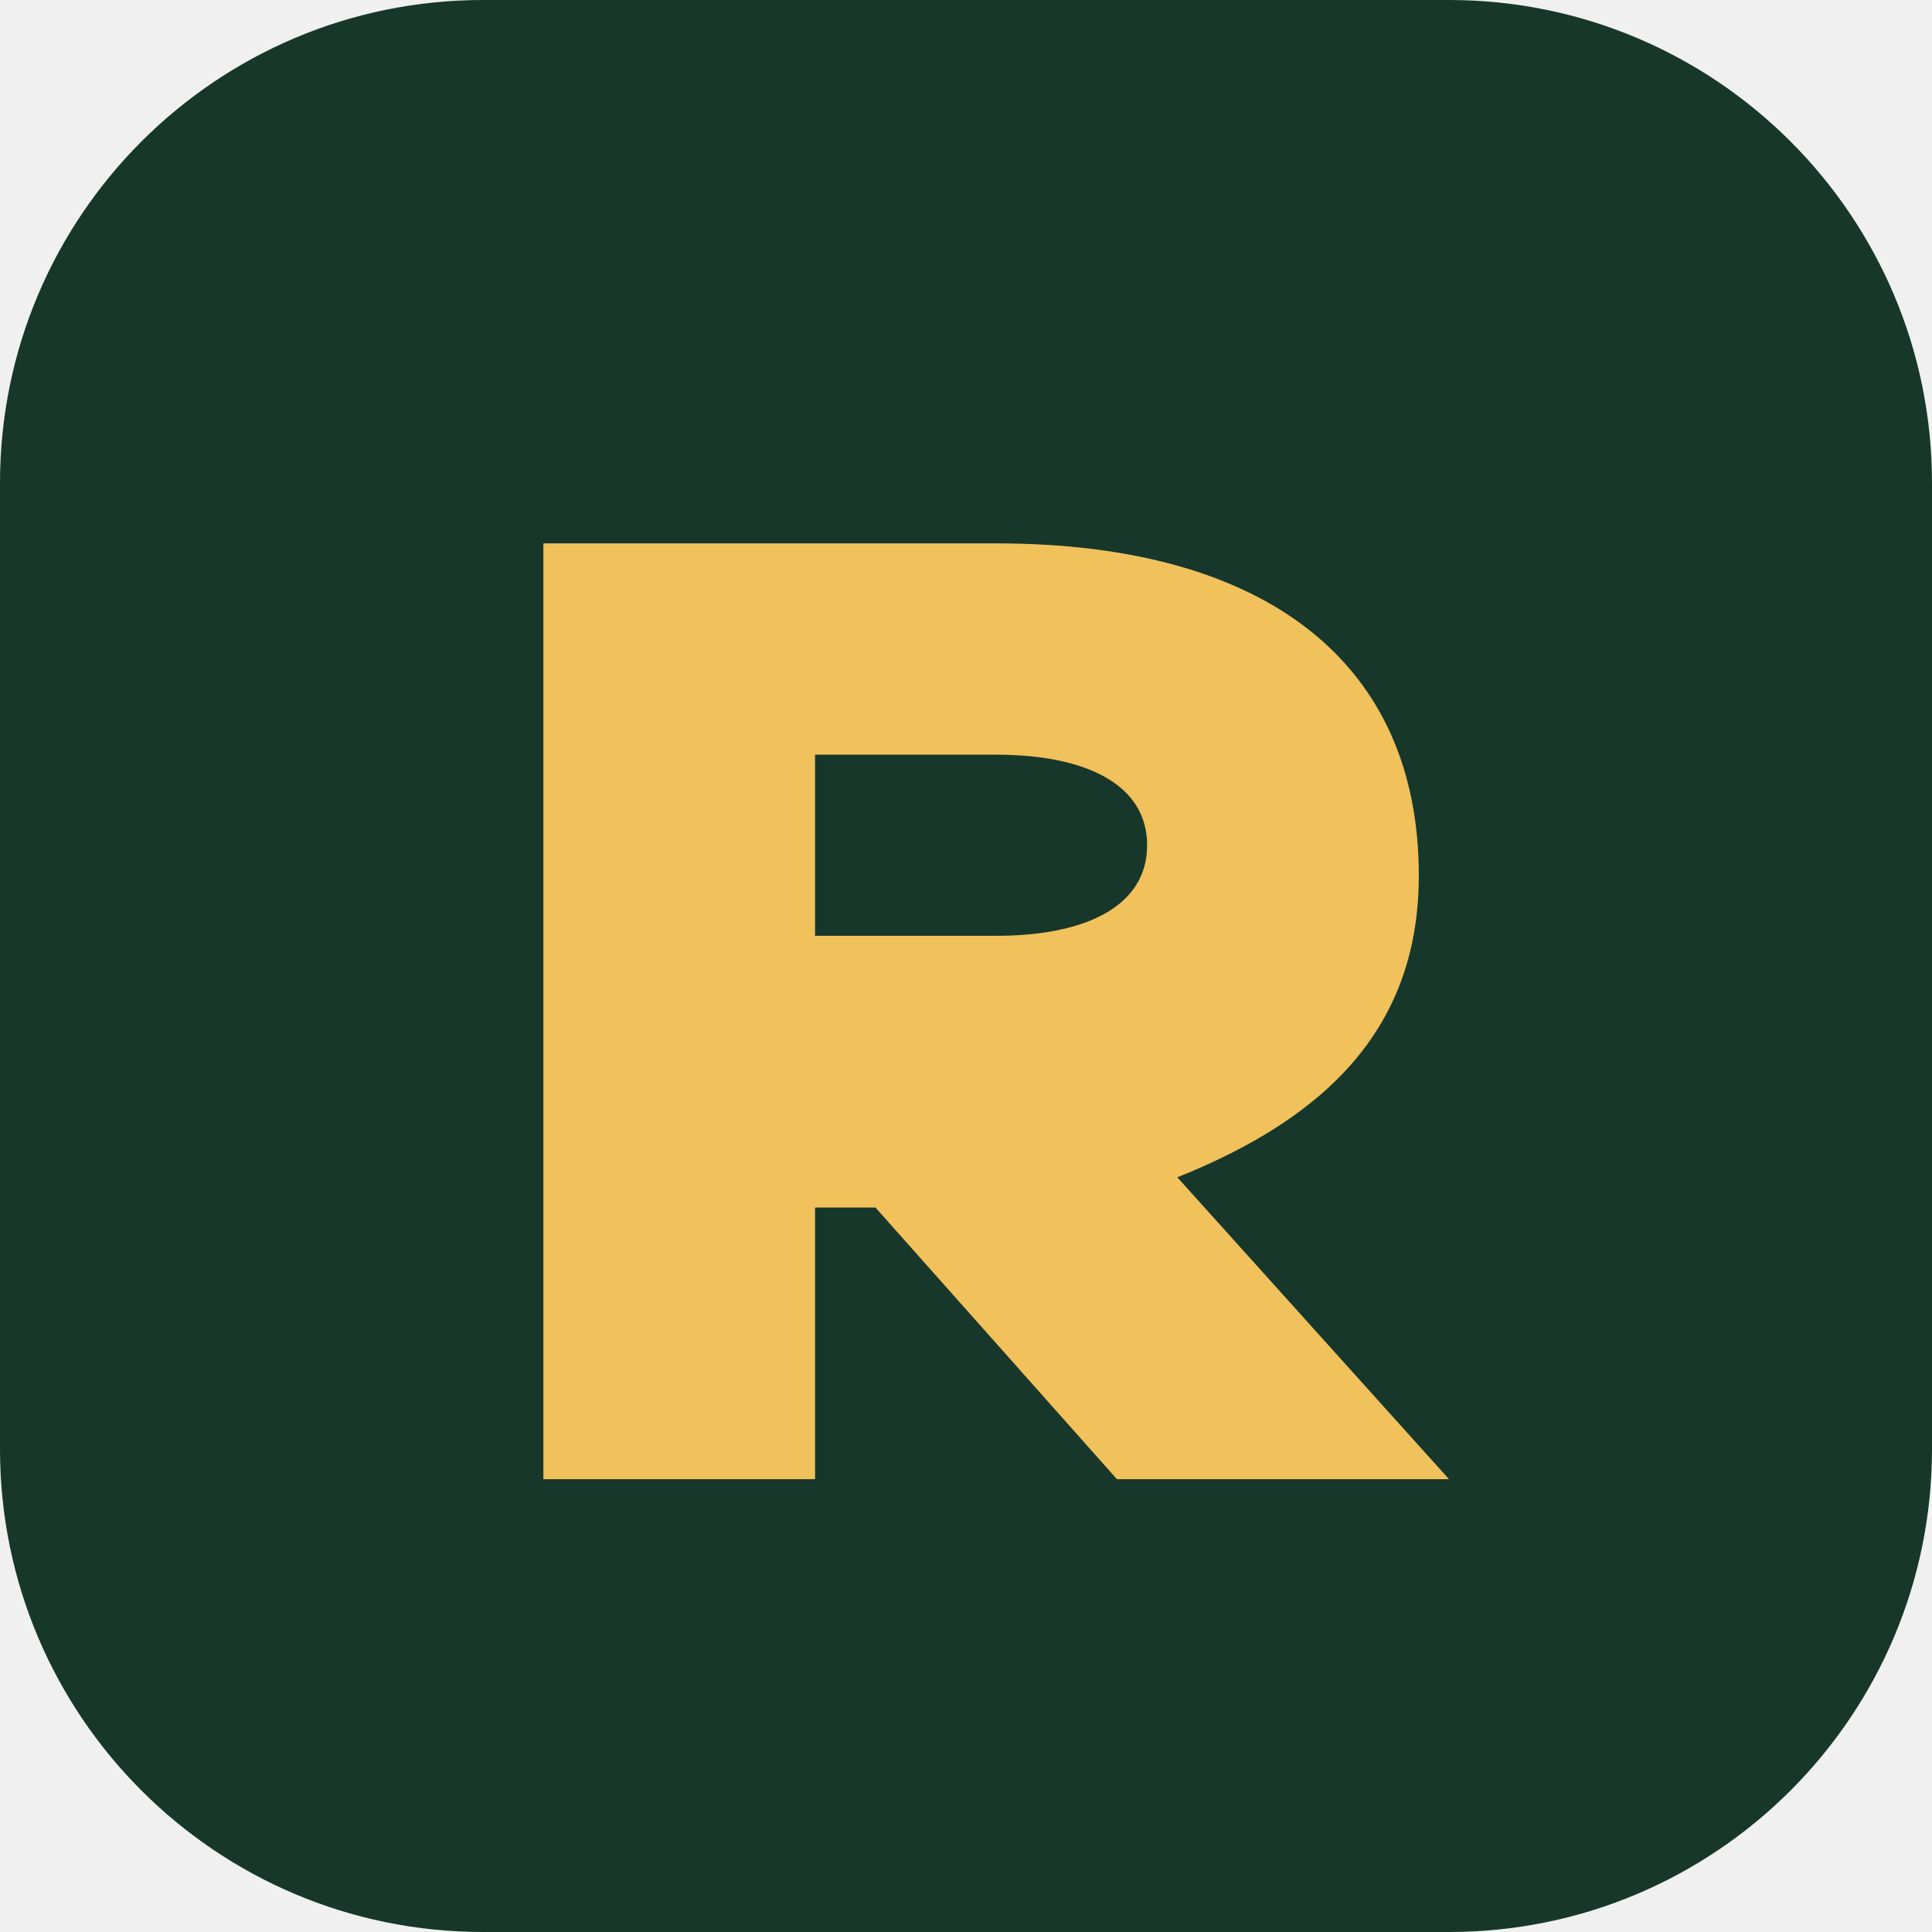
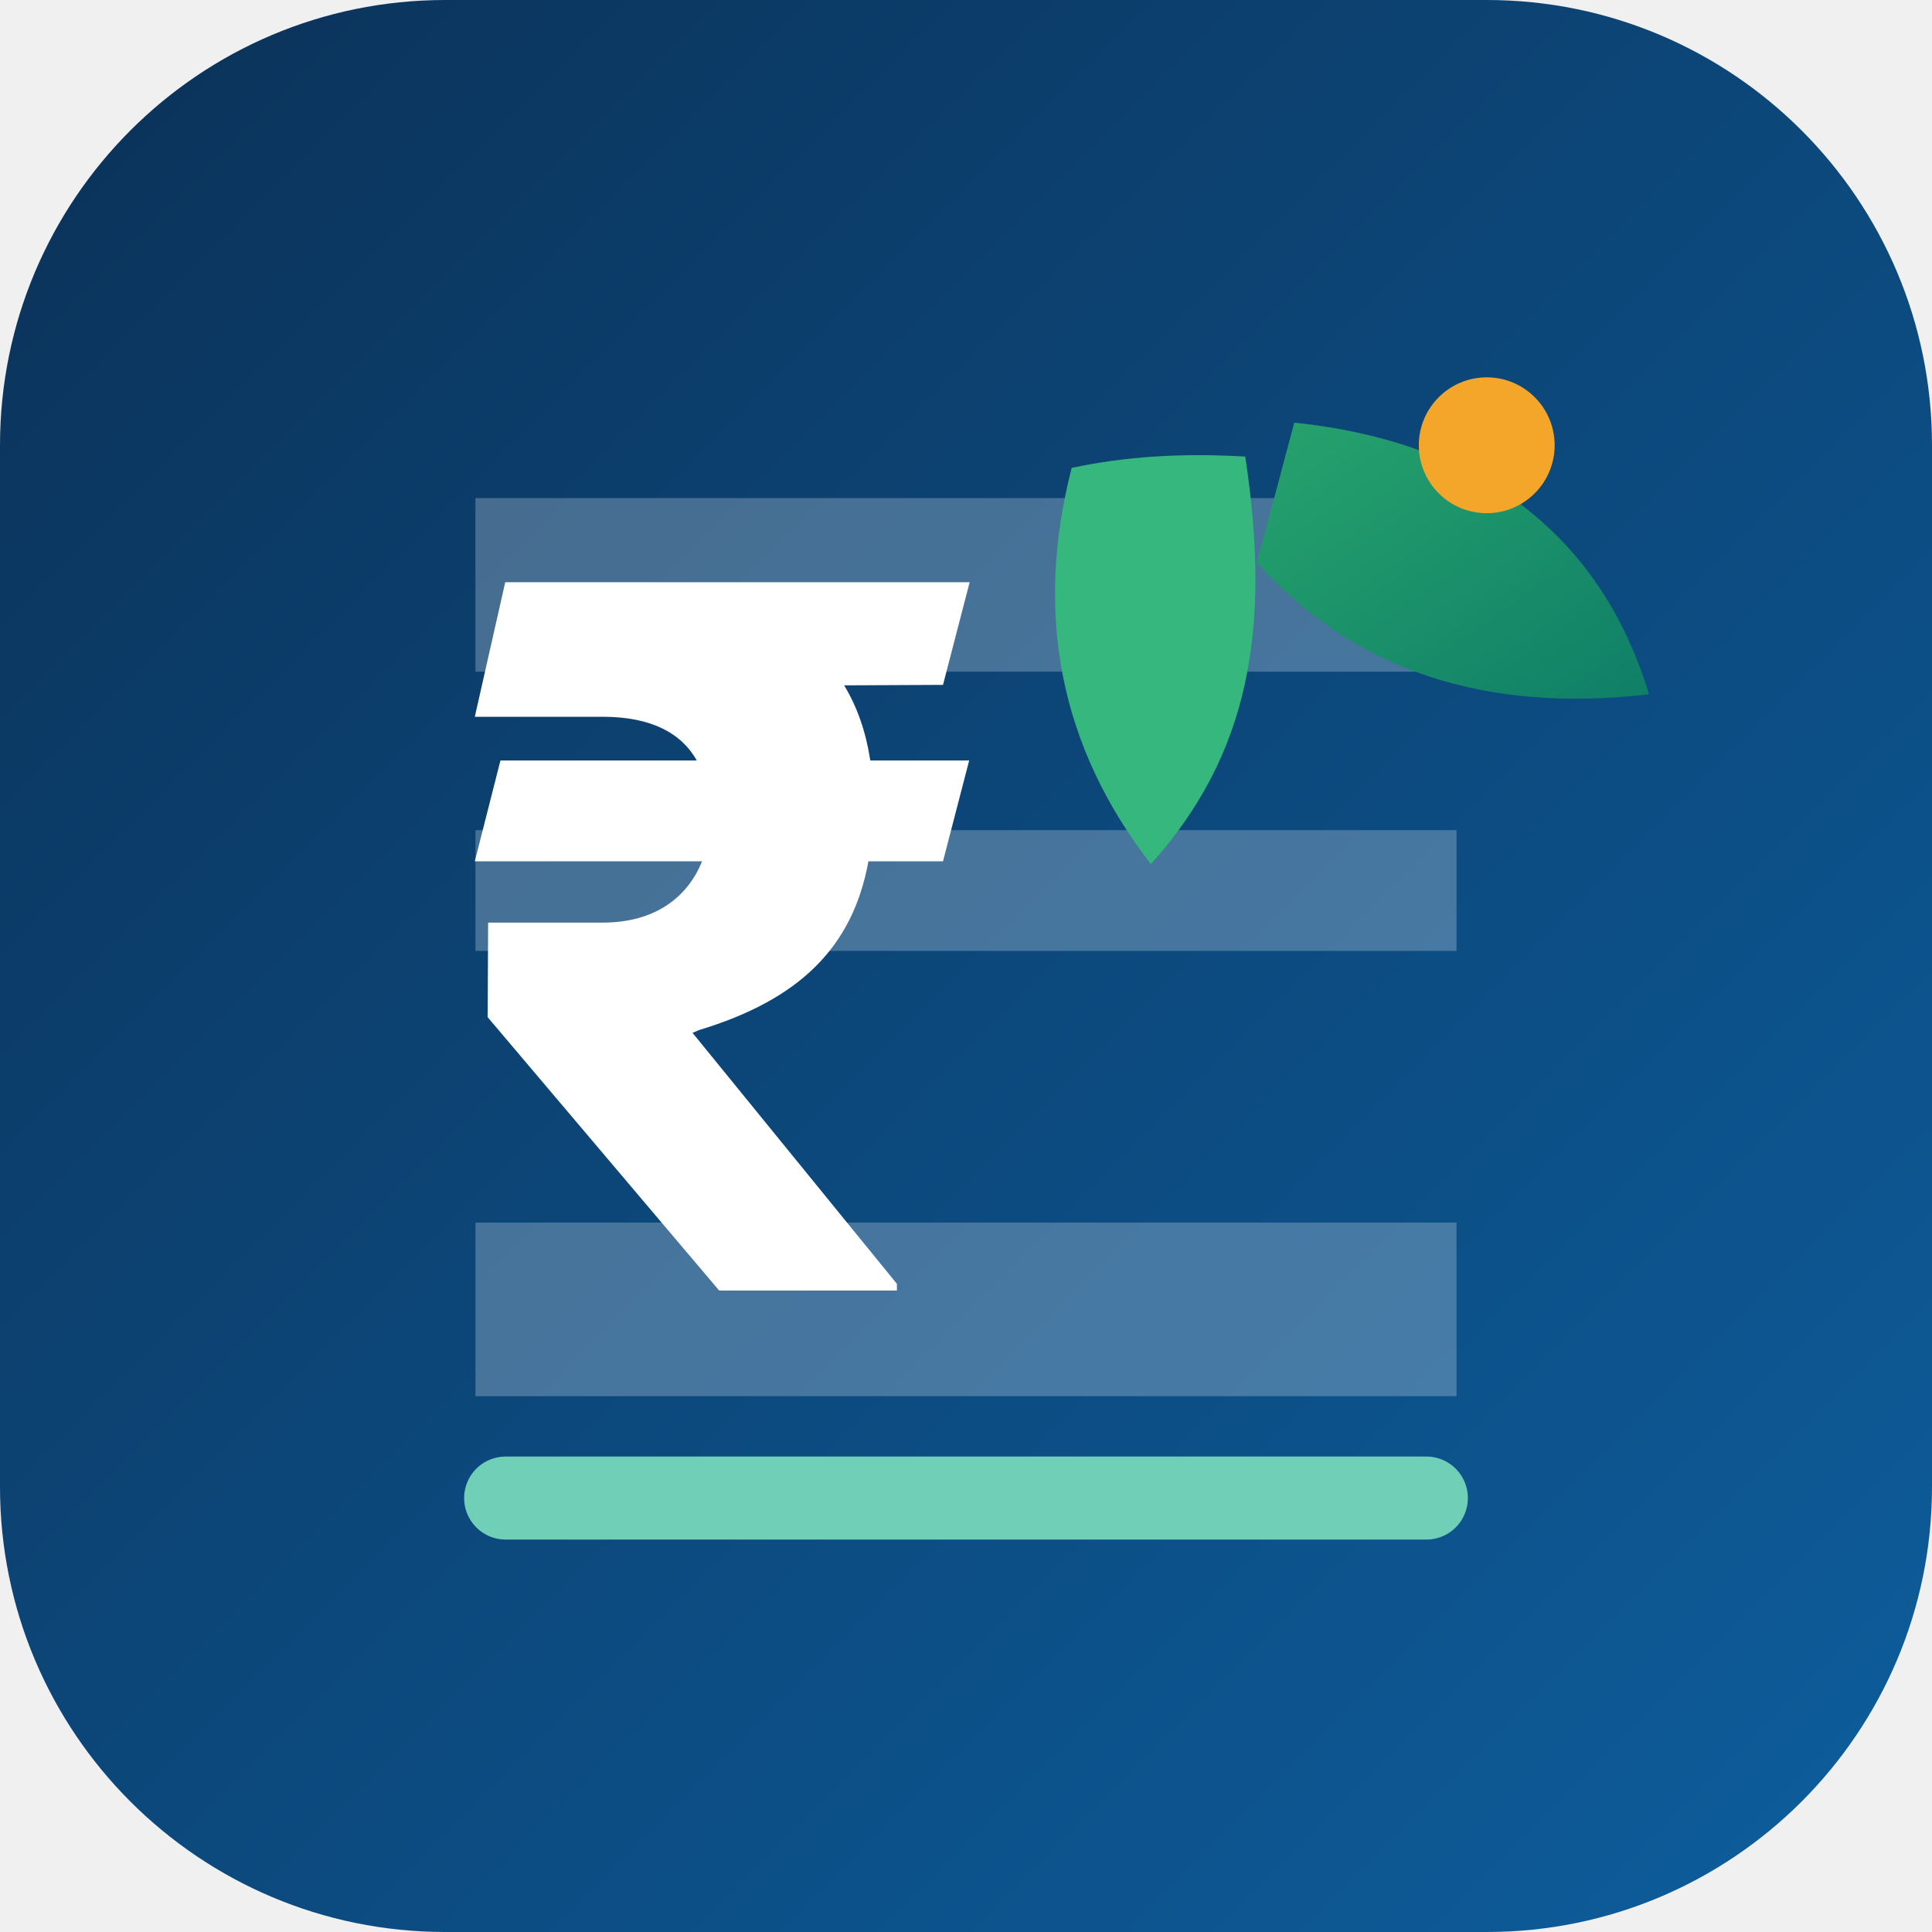
- <svg xmlns="http://www.w3.org/2000/svg" viewBox="0 0 64 64">
-   <rect width="64" height="64" rx="16" fill="#17372b" />
-   <path d="M18 43V18h15c9 0 14 4 14 11 0 5-3 8-8 10l9 10H37l-8-9h-2v9H18zm9-12h6c3 0 5-1 5-3s-2-3-5-3h-6v6z" fill="#f1c15b" />
+ <svg xmlns="http://www.w3.org/2000/svg" viewBox="0 0 512 512" role="img" aria-label="RAJ-AGRIPAY mark">
+   <defs>
+     <linearGradient id="g" x1="0" y1="0" x2="1" y2="1">
+       <stop offset="0" stop-color="#0b3157" />
+       <stop offset="1" stop-color="#0d5e9e" />
+     </linearGradient>
+     <linearGradient id="leaf" x1="0" y1="0" x2="1" y2="1">
+       <stop offset="0" stop-color="#27a36d" />
+       <stop offset="1" stop-color="#0f7f67" />
+     </linearGradient>
+   </defs>
+   <rect width="512" height="512" rx="118" fill="url(#g)" />
+   <path d="M126 132h260v46H126zM126 220h260v32H126zM126 324h260v46H126z" fill="#dbeaf5" opacity=".28" />
+   <text x="116" y="342" font-family="Inter,Arial,DejaVu Sans,sans-serif" font-size="258" font-weight="800" fill="#fff">₹</text>
+   <path d="M343 112c48 5 81 29 94 72-43 5-78-6-104-35 4-14 7-26 10-37Z" fill="url(#leaf)" />
+   <path d="M330 121c7 46 1 79-25 108-24-31-31-66-21-105 14-3 29-4 46-3Z" fill="#35b77e" />
+   <circle cx="394" cy="118" r="18" fill="#f4a62a" />
+   <path d="M134 397h244" stroke="#6fd0b7" stroke-width="22" stroke-linecap="round" />
</svg>
